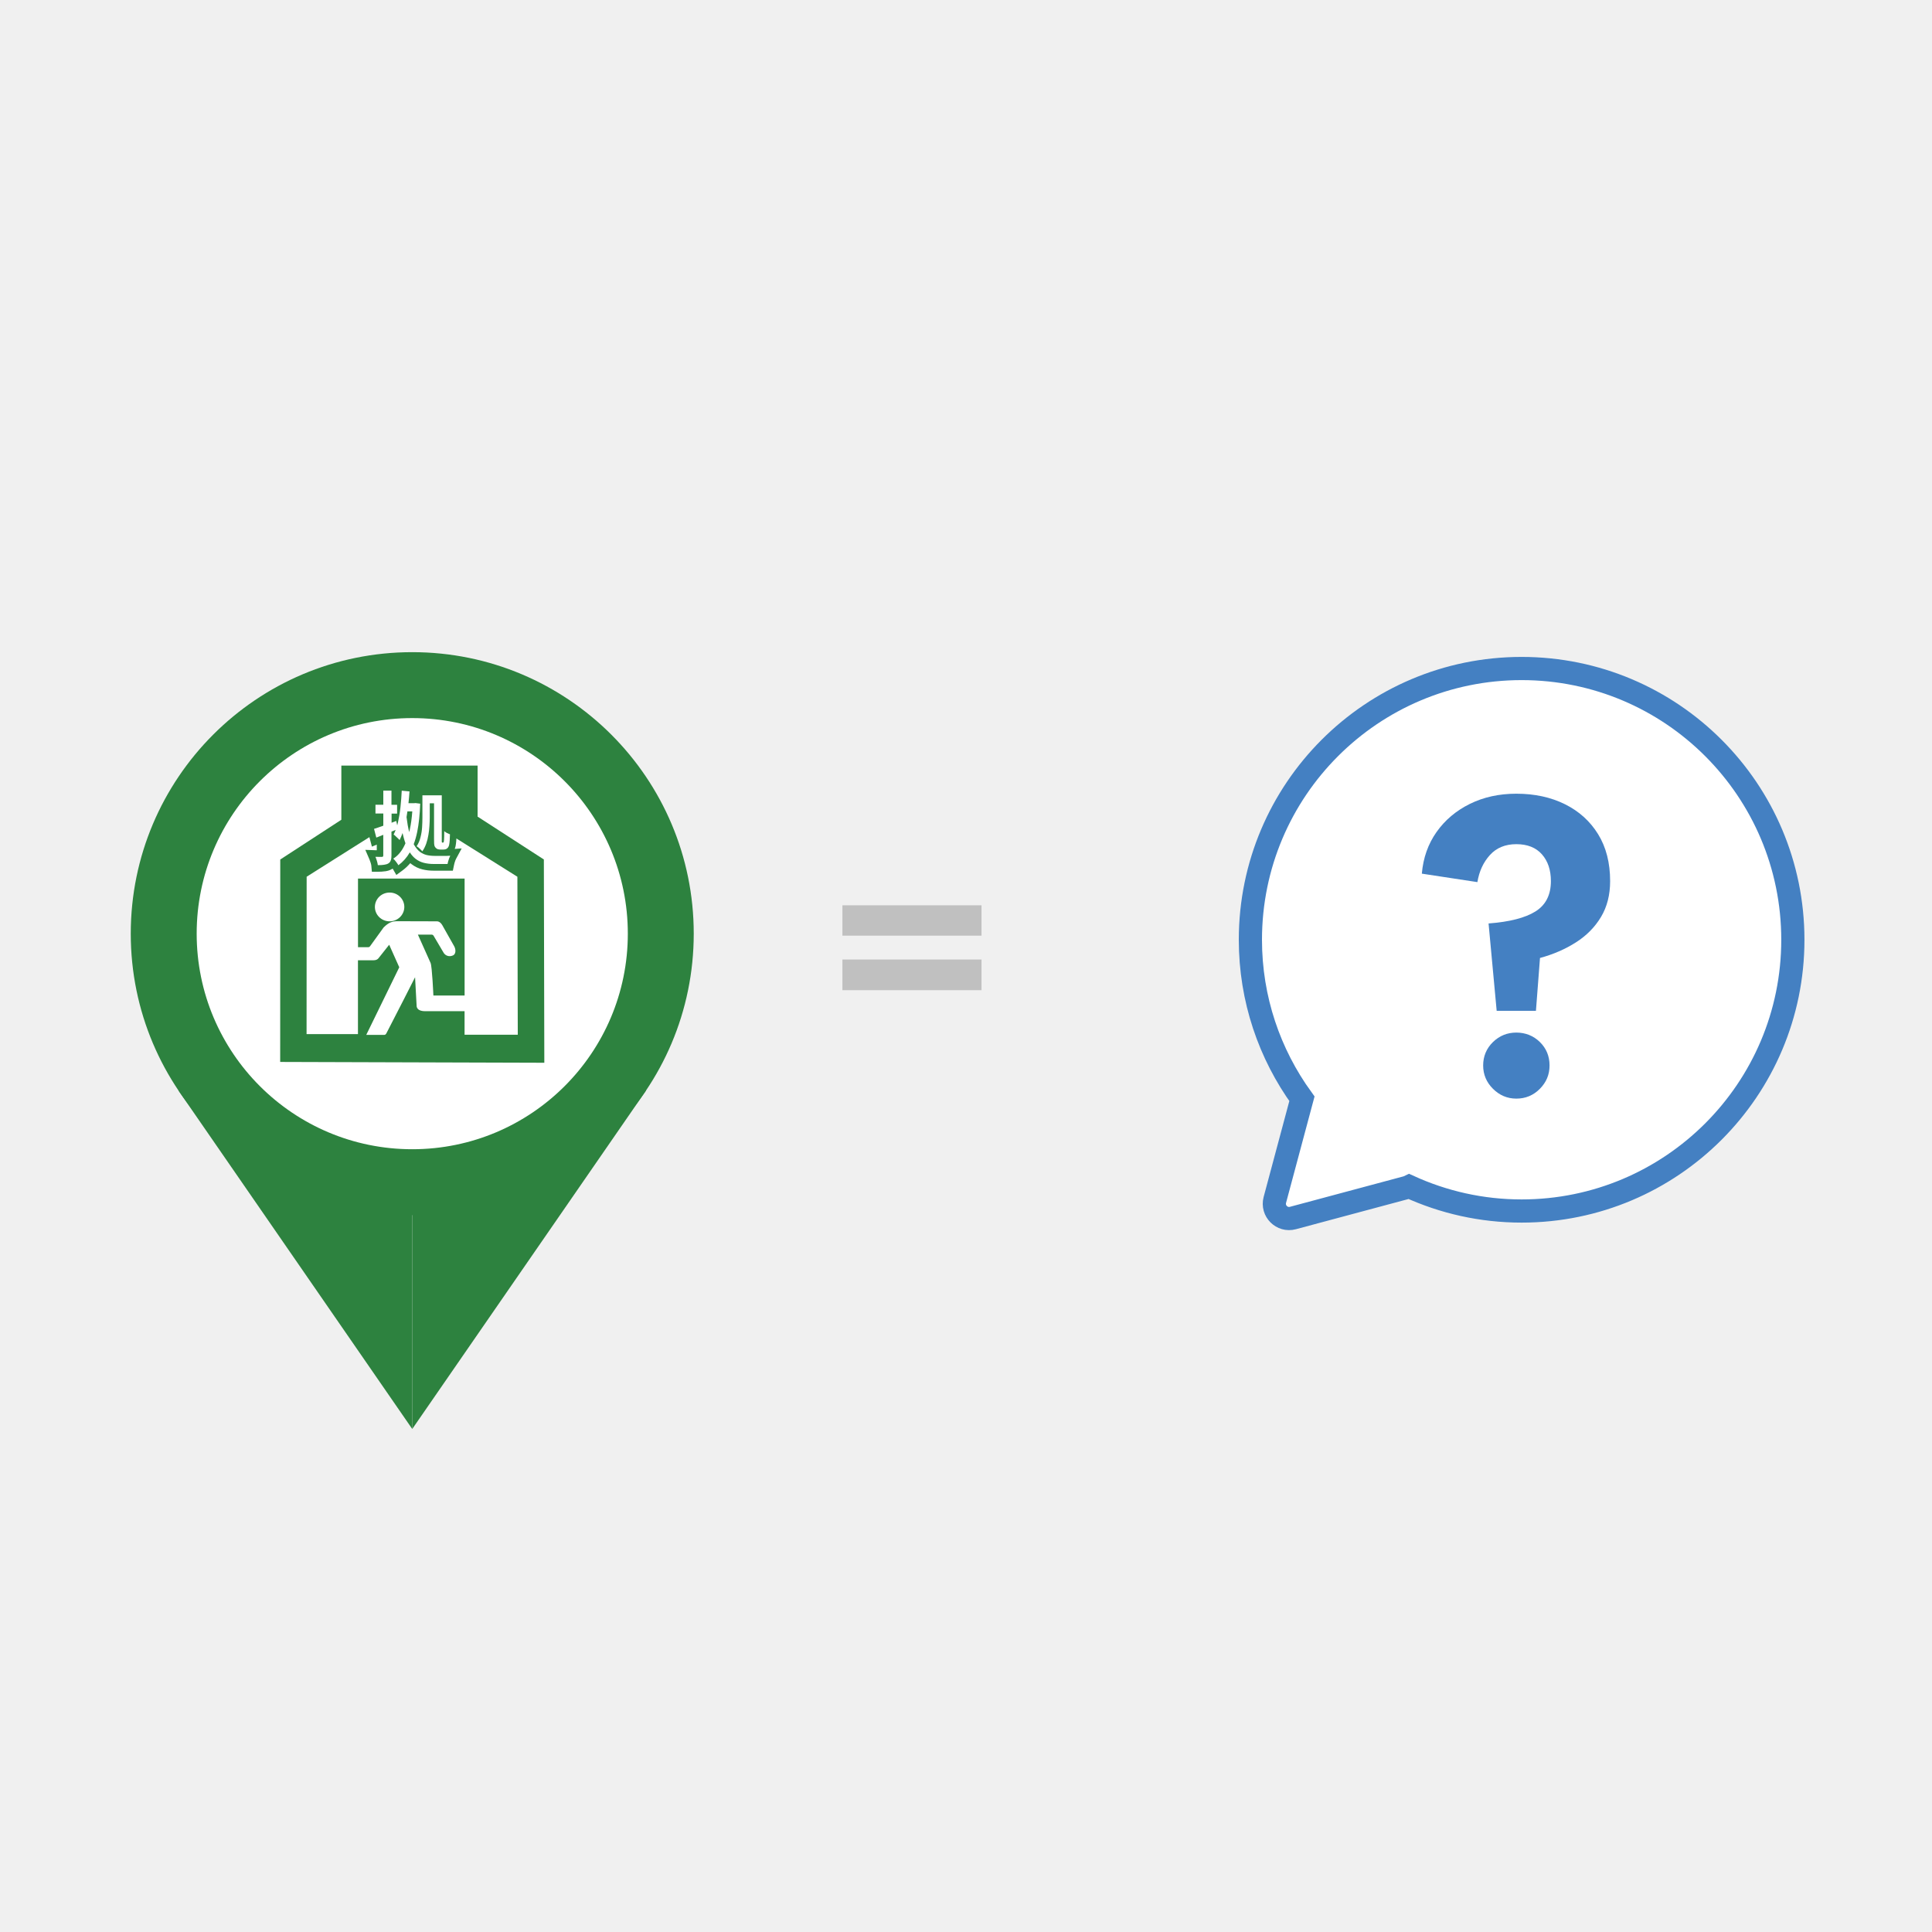
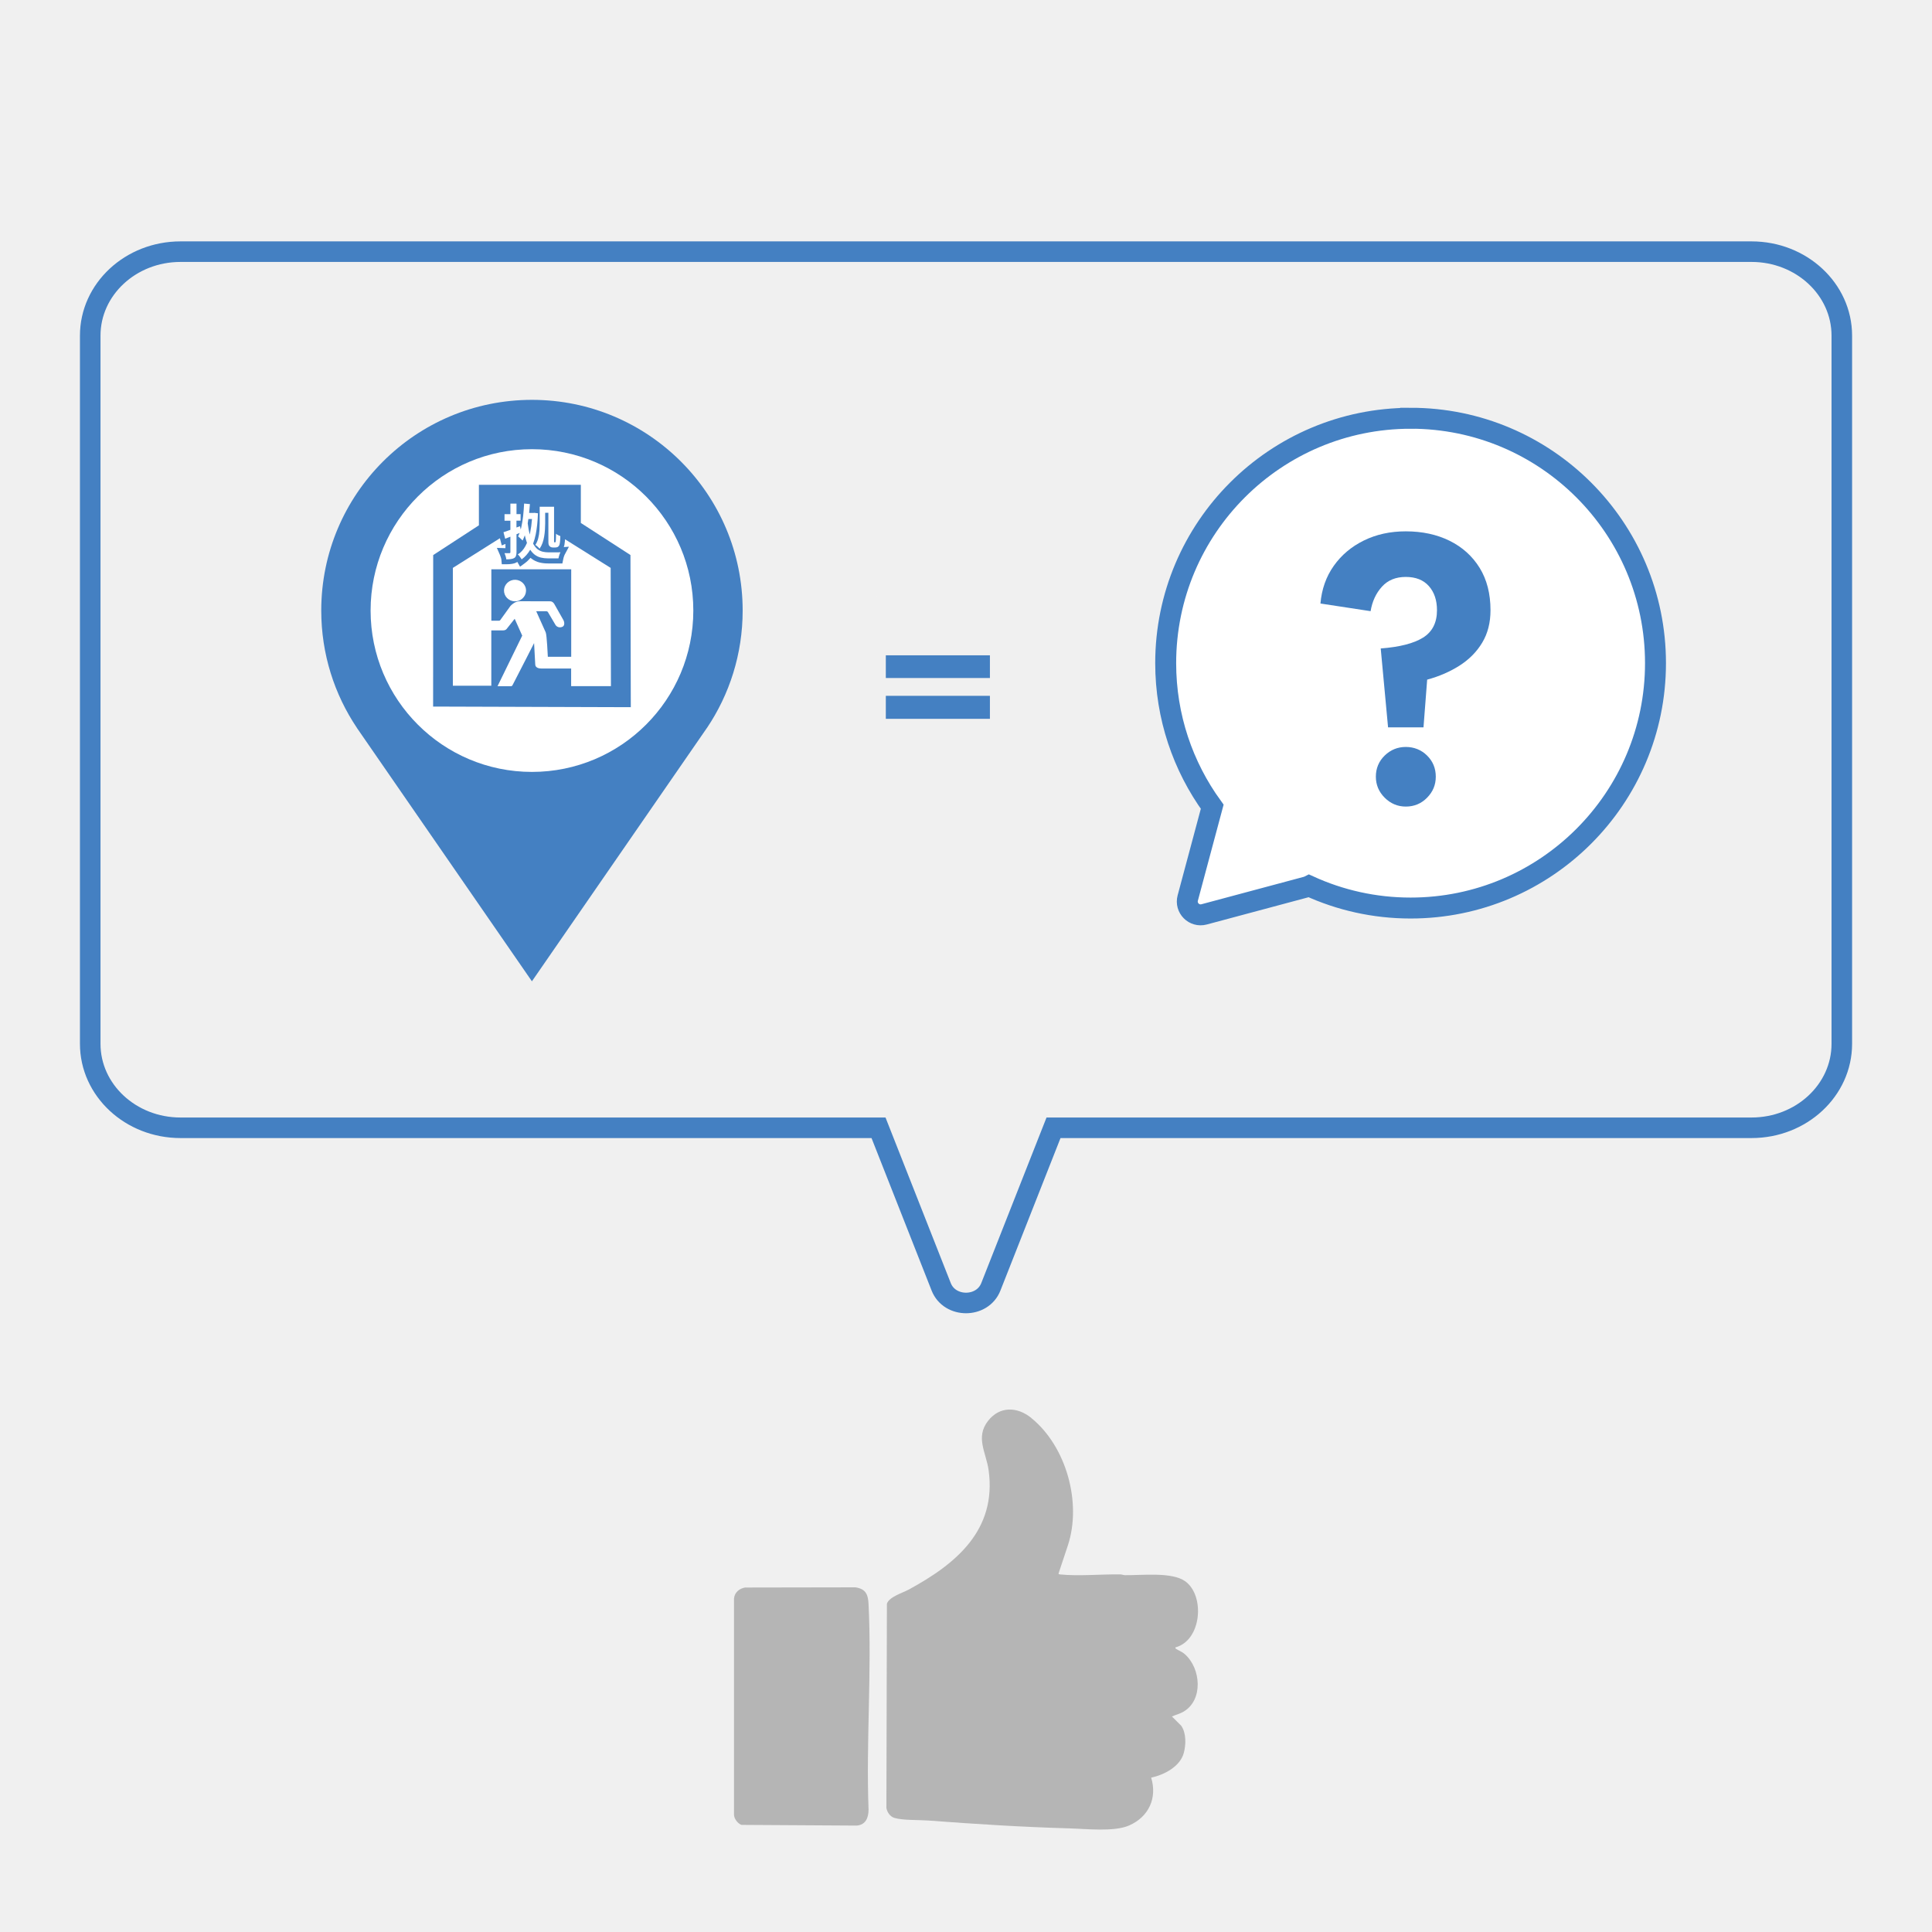
<svg xmlns="http://www.w3.org/2000/svg" id="top" viewBox="0 0 500 500">
  <defs>
    <style>
      .cls-1 {
        fill: #4480c2;
      }

-       .cls-2 {
+       .cls-2, .cls-3 {
+         fill: #4480c2;
+       }
+ 
+       .cls-4 {
        fill-rule: evenodd;
      }

-       .cls-2, .cls-3, .cls-4 {
+       .cls-4, .cls-5, .cls-6 {
        fill: #fff;
      }

-       .cls-5 {
+       .cls-7 {
+         fill: #b5b5b5;
+       }
+ 
+       .cls-3 {
        font-family: ZenKakuGothicAntique-Black, 'Zen Kaku Gothic Antique';
-         font-size: 74.22px;
+         font-size: 55.55px;
        font-weight: 800;
        letter-spacing: .06em;
-         opacity: .2;
+       }
+ 
+       .cls-8 {
+         fill: none;
+         stroke-width: 5.32px;
+       }
+ 
+       .cls-8, .cls-6 {
+         stroke: #4480c2;
+         stroke-miterlimit: 10;
      }

      .cls-6 {
-         fill: #2d823f;
-       }
- 
-       .cls-4 {
-         stroke: #4480c2;
-         stroke-miterlimit: 10;
-         stroke-width: 6px;
+         stroke-width: 5.42px;
      }
    </style>
  </defs>
-   <path class="cls-3" d="M219.54,253.3l.22-.46.27-.63c-.17.37-.33.74-.49,1.09Z" />
  <g>
-     <circle class="cls-6" cx="106.69" cy="241.63" r="72.85" />
-     <polygon class="cls-6" points="106.69 241.63 106.69 369.82 46.21 282.26 106.69 241.63" />
-     <polygon class="cls-6" points="106.69 241.63 106.69 369.82 167.17 282.26 106.69 241.63" />
-     <circle class="cls-3" cx="106.69" cy="241.63" r="55.79" />
+     <path class="cls-7" d="M266.91,366.99c9.05,7.35,13.08,21.86,9.47,32.92l-2.45,7.37c.14.19.35.17.55.19,4.61.47,10.59-.08,15.39-.02.44,0,.84.19,1.28.2,4.32.07,12.17-.9,15.61,1.6,5.14,3.75,4.22,15.27-2.54,17.09-.08.08-.05.25.13.37.73.49,1.5.7,2.28,1.39,4.17,3.65,4.83,11.83-.32,14.87-.99.58-1.99.8-3.02,1.25l2.41,2.4c1.33,1.9,1.25,4.95.64,7.12-.98,3.49-5.11,5.61-8.42,6.31,1.62,5.31-.64,10.15-5.68,12.37-3.9,1.72-11.16.88-15.52.76-12.19-.34-24.33-1.12-36.49-2.03-2.43-.18-6.56-.02-8.76-.68-1.11-.33-1.87-1.45-2.07-2.56l.13-52.84c.52-1.79,4-2.8,5.59-3.66,12.27-6.64,22.85-15.39,20.74-30.88-.62-4.58-3.5-8.51-.16-12.8,3.03-3.88,7.59-3.7,11.21-.76Z" />
+     <path class="cls-7" d="M192.88,410.85l28.47-.05c2.73.39,3.31,1.86,3.43,4.34.87,17.46-.66,35.63,0,53.16,0,2.09-.71,3.96-3.05,4.16l-29.83-.18c-.97-.33-1.96-1.64-1.94-2.69v-55.93c.18-1.59,1.41-2.58,2.93-2.82Z" />
  </g>
+   <path class="cls-5" d="M226.67,154.83l.17-.34.2-.48c-.12.28-.25.55-.37.82Z" />
+   <path class="cls-1" d="M182.94,188.42h0c5.85-8.69,9.26-19.15,9.26-30.41,0-30.12-24.41-54.53-54.53-54.53s-54.53,24.41-54.53,54.53c0,11.26,3.41,21.72,9.26,30.41h0s0,.01,0,.01c.05.07.1.15.15.22l45.11,65.31,45.11-65.31c.05-.07.1-.15.15-.22h0Z" />
+   <circle class="cls-5" cx="137.67" cy="158.01" r="41.76" />
  <g>
-     <path class="cls-6" d="M123.6,198.14v13.2l17.15,11.09.12,52.61-68.36-.21.02-52.39,15.81-10.29v-14.01h35.25Z" />
-     <path class="cls-2" d="M96.26,219.1l1.25-.51v1.45c-.08,0-.17,0-.26,0l-2.71-.1,1.08,2.49c.1.24.21.54.32.9.1.34.15.58.16.73l.14,1.55h1.56c.67,0,1.28-.04,1.82-.12h0s.01,0,.02,0c.01,0,.03,0,.04,0h0c.59-.08,1.18-.24,1.71-.57h0s0,0,.01,0c0,0,.01,0,.02,0h0c.07-.04.14-.09.2-.13h0s.95,1.65.95,1.65l1.53-1.12c.77-.56,1.46-1.22,2.08-1.94.11.1.23.19.34.28h.01c.84.64,1.76,1.08,2.77,1.33.93.23,1.91.34,2.93.34h4.97l.28-1.37c.03-.16.08-.36.14-.6.05-.21.12-.41.2-.62.08-.21.14-.35.19-.44l1.47-2.73-1.8.13c.12-.28.19-.56.24-.83h0c.07-.35.12-.8.16-1.27h0c.02-.21.03-.4.04-.6l15.78,9.9.1,40.89h0s-13.77,0-13.77,0v-6.1h-10.31c-.81,0-2.1-.25-2.1-1.42,0,0-.39-7.28-.4-7.36-.06.11-5.35,10.56-7.34,14.35-.09.18-.25.56-.6.56,0,0-4.68,0-4.69,0l8.54-17.49-2.61-5.83-2.79,3.52c-.21.24-.54.5-1.29.5h-4v19.11h-13.3l.02-40.73,16.24-10.25.66,2.5ZM92.65,227.37v17.77h2.64c.17,0,.33-.07.44-.2l3.56-4.93c1.31-1.28,2.22-1.6,3.51-1.6l10.29.03c.56,0,1.07.45,1.35.95.79,1.39,3.08,5.46,3.08,5.46.45.76.55,2.03-.28,2.41-1.09.49-2.03-.02-2.42-.67l-2.61-4.42c-.11-.18-.3-.29-.51-.29h-3.53s-.01.02-.01.02l3.27,7.3c.4.89.73,8.39.73,8.44h0s6.14,0,8.08,0v-30.27h-27.61Z" />
-     <path class="cls-3" d="M101.44,238.39c2.08-.33,3.48-2.24,3.15-4.27-.34-2.03-2.29-3.41-4.37-3.08-2.08.33-3.48,2.24-3.15,4.27.34,2.03,2.29,3.41,4.37,3.08Z" />
-     <path class="cls-2" d="M101.34,208.28h1.43v2.28h-1.43v2.36c.4-.15.81-.3,1.21-.46l.25,1.14c.07-.26.14-.52.2-.79.27-1.2.49-2.5.64-3.9.15-1.39.26-2.82.33-4.28l2.01.19c-.07,1.03-.16,2.05-.27,3.05h1.44l.37-.04,1.23.16c-.1,2.83-.36,5.27-.78,7.32-.24,1.16-.54,2.21-.9,3.16.03.06.06.12.1.18.44.75.92,1.34,1.45,1.76.55.41,1.13.7,1.76.86.64.15,1.33.23,2.05.23h3.24c.38-.01.67-.03.86-.04-.1.18-.19.4-.29.66-.1.26-.18.52-.25.78-.07.26-.12.49-.17.7h-3.57c-.9,0-1.74-.1-2.52-.29-.78-.19-1.5-.53-2.15-1.03-.55-.42-1.06-.98-1.52-1.69-.78,1.35-1.77,2.46-2.95,3.33-.15-.26-.36-.56-.62-.9-.25-.34-.49-.61-.72-.8,1.07-.67,1.95-1.64,2.64-2.91.19-.34.36-.7.52-1.07-.16-.44-.3-.91-.44-1.41-.11-.39-.21-.8-.31-1.24-.23.65-.48,1.25-.76,1.81-.11-.12-.26-.27-.45-.45-.19-.19-.39-.38-.59-.55-.19-.19-.36-.33-.51-.43.19-.37.36-.77.52-1.19-.36.15-.72.3-1.08.44v6.2c0,.53-.06.96-.19,1.27-.11.33-.31.58-.61.76-.29.18-.66.29-1.11.35-.44.07-.98.1-1.62.1-.03-.3-.1-.66-.23-1.07-.12-.41-.25-.77-.39-1.09.37.01.71.02,1.02.02h.68c.22,0,.33-.12.33-.35v-5.36c-.63.25-1.23.49-1.8.72l-.59-2.26c.68-.21,1.48-.49,2.4-.82v-3.15h-2.03v-2.28h2.03v-3.65h2.11v3.65ZM105.44,209.98c-.07.5-.14,1-.23,1.48.18,1.5.41,2.79.69,3.89.06-.24.11-.48.17-.73.3-1.4.51-2.95.63-4.63h-1.26Z" />
-     <path class="cls-3" d="M114.33,205.8v11.87c0,.15,0,.25.02.29.03.07.08.1.14.1h.14c.08,0,.14-.04.18-.1.04-.08.08-.29.1-.61.01-.19.03-.49.04-.88.01-.4.02-.85.02-1.37.18.16.4.32.68.47.29.14.55.25.8.35,0,.48-.02.98-.06,1.52-.04.52-.09.9-.14,1.13-.04.25-.11.45-.21.61-.08.15-.19.28-.33.39-.12.11-.27.18-.45.23-.16.04-.33.06-.51.06h-.84c-.2,0-.42-.04-.64-.1-.21-.08-.38-.2-.53-.37-.11-.12-.2-.26-.27-.41-.05-.15-.1-.38-.12-.68-.01-.3-.02-.72-.02-1.25v-9.16h-1.11v3.69c0,.66-.03,1.37-.08,2.15-.04.77-.13,1.54-.27,2.34-.12.78-.31,1.54-.57,2.28-.26.72-.59,1.38-1,1.97-.1-.12-.24-.27-.43-.45-.18-.18-.36-.35-.55-.51-.19-.16-.36-.28-.49-.35.46-.71.8-1.49,1-2.34.22-.86.36-1.73.41-2.6.05-.89.08-1.71.08-2.48v-5.76h5Z" />
+     <path class="cls-1" d="M150.32,125.46v9.88l12.84,8.3.09,39.38-51.16-.16.02-39.21,11.83-7.7v-10.49h26.38Z" />
+     <path class="cls-4" d="M129.87,141.15l.94-.38v1.09c-.06,0-.13,0-.19,0l-2.03-.07.81,1.86c.08.18.16.4.24.67.08.26.11.43.12.55l.1,1.16h1.17c.5,0,.96-.03,1.36-.09h0s.01,0,.02,0c0,0,.02,0,.03,0h0c.44-.06.88-.18,1.28-.42h0s0,0,0,0c0,0,0,0,.01,0h0c.05-.03.1-.07.15-.1h0s.71,1.24.71,1.24l1.15-.84c.58-.42,1.09-.91,1.56-1.45.08.07.17.14.26.21h0c.63.48,1.32.81,2.07.99.69.17,1.43.25,2.19.25h3.72l.21-1.03c.02-.12.06-.27.1-.45.04-.15.09-.31.15-.47.06-.16.11-.26.14-.33l1.1-2.05-1.34.09c.09-.21.14-.42.18-.62h0c.05-.26.09-.6.12-.95h0c.01-.15.02-.3.03-.45l11.81,7.41.07,30.61h0s-10.3,0-10.3,0v-4.57h-7.72c-.61,0-1.57-.19-1.57-1.07,0,0-.29-5.45-.3-5.51-.04.08-4.01,7.9-5.5,10.74-.07.13-.18.42-.45.42,0,0-3.51,0-3.51,0l6.39-13.09-1.95-4.36-2.09,2.64c-.16.18-.41.37-.97.37h-2.99v14.31h-9.95v-30.49s12.17-7.67,12.17-7.67l.49,1.87ZM127.16,147.34v13.3h1.97c.13,0,.25-.05.33-.15l2.66-3.69c.98-.96,1.66-1.2,2.63-1.2l7.7.02c.42,0,.8.34,1.01.71.59,1.04,2.31,4.08,2.31,4.08.34.57.42,1.52-.21,1.8-.82.36-1.52-.01-1.81-.5l-1.95-3.31c-.08-.13-.23-.21-.38-.21h-2.64s0,.01,0,.01l2.45,5.46c.3.66.54,6.28.55,6.32h0s4.59,0,6.05,0v-22.65h-20.66Z" />
+     <path class="cls-5" d="M133.74,155.59c1.55-.25,2.61-1.68,2.36-3.2-.25-1.52-1.72-2.55-3.27-2.31-1.55.25-2.61,1.68-2.36,3.2.25,1.52,1.72,2.55,3.27,2.31Z" />
+     <path class="cls-4" d="M133.66,133.05h1.07v1.7h-1.07v1.77c.3-.11.6-.23.91-.34l.19.86c.05-.19.1-.39.15-.59.2-.9.36-1.87.48-2.92.11-1.04.19-2.11.25-3.21l1.5.14c-.05.77-.12,1.54-.2,2.29h1.08l.28-.03.92.12c-.07,2.12-.27,3.94-.58,5.48-.18.87-.4,1.65-.67,2.37.02.05.05.09.07.13.33.56.69,1,1.09,1.32.41.31.85.52,1.32.64.48.11.99.17,1.53.17h2.42c.29-.01.5-.02.64-.03-.07.13-.14.3-.21.49-.07.19-.13.39-.18.58-.05.19-.09.37-.12.52h-2.67c-.67,0-1.3-.07-1.89-.21-.58-.14-1.12-.4-1.61-.77-.41-.32-.79-.74-1.14-1.26-.59,1.01-1.32,1.84-2.21,2.49-.11-.19-.27-.42-.46-.67-.18-.26-.36-.46-.54-.6.8-.5,1.46-1.23,1.98-2.18.14-.25.27-.52.39-.8-.12-.33-.23-.68-.33-1.05-.08-.29-.16-.6-.23-.93-.17.48-.36.94-.57,1.36-.08-.09-.2-.21-.34-.34-.14-.14-.29-.28-.44-.41-.14-.14-.27-.25-.38-.32.14-.28.27-.58.39-.89-.27.11-.54.22-.81.33v4.64c0,.4-.05.72-.14.95-.08.25-.23.44-.46.57-.21.13-.49.22-.83.26-.33.05-.73.08-1.21.08-.02-.23-.08-.49-.17-.8-.09-.31-.19-.58-.29-.81.28.01.53.01.77.01h.51c.16,0,.24-.09.24-.26v-4.01c-.47.19-.92.37-1.35.54l-.44-1.69c.51-.16,1.11-.37,1.79-.62v-2.36h-1.52v-1.7h1.52v-2.73h1.58v2.73ZM136.74,134.32c-.05.38-.11.75-.17,1.11.14,1.12.31,2.09.52,2.91.04-.18.08-.36.12-.55.22-1.05.38-2.2.47-3.47h-.94Z" />
+     <path class="cls-5" d="M143.39,131.19v8.88c0,.11,0,.18.02.21.02.05.06.08.11.08h.11c.06,0,.11-.03.14-.08.03-.06.06-.21.08-.46.01-.14.02-.36.03-.66.01-.3.02-.64.02-1.03.13.12.3.24.51.35.21.1.41.19.6.26,0,.36-.01.74-.05,1.14-.03.39-.07.67-.11.84-.03.18-.08.34-.15.46-.06.11-.14.21-.25.29-.09.08-.2.14-.34.17-.12.03-.25.05-.38.05h-.63c-.15,0-.31-.03-.48-.08-.15-.06-.29-.15-.4-.28-.08-.09-.15-.19-.2-.31-.04-.11-.07-.28-.09-.51-.01-.23-.01-.54-.01-.94v-6.86h-.83v2.76c0,.49-.02,1.03-.06,1.61-.03.57-.1,1.16-.2,1.75-.09.58-.24,1.15-.43,1.7-.19.54-.45,1.03-.75,1.47-.07-.09-.18-.2-.32-.34-.13-.13-.27-.26-.41-.38-.14-.12-.27-.21-.37-.26.35-.53.6-1.12.75-1.75.16-.64.27-1.29.31-1.95.04-.66.06-1.28.06-1.86v-4.31h3.74Z" />
  </g>
-   <path class="cls-4" d="M393.8,173.01c-38.77,0-70.2,31.43-70.2,70.2,0,15.37,4.96,29.58,13.34,41.15l-7.01,26.18c-.76,2.84,1.84,5.45,4.68,4.68l29.39-7.88c.24-.07.47-.16.68-.26,8.87,4.05,18.72,6.33,29.11,6.33,38.77,0,70.2-31.43,70.2-70.2s-31.43-70.2-70.2-70.2Z" />
-   <path class="cls-1" d="M387.34,261.61l-2.1-22.62c5.44-.41,9.48-1.45,12.14-3.11,2.66-1.67,3.99-4.28,3.99-7.85,0-2.86-.77-5.17-2.32-6.93-1.55-1.75-3.76-2.63-6.62-2.63s-5.14.94-6.84,2.81c-1.7,1.87-2.78,4.21-3.24,7.01l-14.38-2.19c.35-4.09,1.62-7.68,3.81-10.78,2.19-3.1,5.07-5.52,8.63-7.28,3.56-1.75,7.57-2.63,12.01-2.63,4.73,0,8.93.91,12.58,2.72,3.65,1.81,6.52,4.4,8.59,7.76,2.07,3.36,3.11,7.41,3.11,12.14,0,3.57-.79,6.66-2.37,9.29s-3.74,4.82-6.49,6.57c-2.75,1.75-5.84,3.1-9.29,4.03l-1.05,13.68h-10.17ZM392.43,284.32c-2.34,0-4.35-.85-6.05-2.54s-2.54-3.71-2.54-6.05.85-4.41,2.54-6.05c1.69-1.64,3.71-2.45,6.05-2.45s4.43.82,6.09,2.45c1.67,1.64,2.5,3.65,2.5,6.05s-.83,4.35-2.5,6.05c-1.67,1.69-3.7,2.54-6.09,2.54Z" />
-   <text class="cls-5" transform="translate(214.83 271.4)">
+   <path class="cls-6" d="M365.06,108.25c-35,0-63.38,28.38-63.38,63.38,0,13.88,4.47,26.71,12.04,37.15l-6.33,23.63c-.69,2.57,1.66,4.92,4.23,4.23l26.54-7.11c.22-.06.42-.14.62-.24,8.01,3.66,16.9,5.71,26.28,5.71,35,0,63.38-28.38,63.38-63.38s-28.38-63.38-63.38-63.38Z" />
+   <path class="cls-2" d="M359.23,188.24l-1.9-20.42c4.91-.37,8.56-1.31,10.96-2.81,2.4-1.5,3.6-3.87,3.6-7.08,0-2.58-.7-4.67-2.1-6.25-1.4-1.58-3.39-2.37-5.98-2.37s-4.64.84-6.17,2.53c-1.53,1.69-2.51,3.8-2.93,6.33l-12.98-1.98c.32-3.69,1.46-6.94,3.44-9.74,1.98-2.8,4.58-4.99,7.8-6.57,3.22-1.58,6.83-2.37,10.84-2.37,4.27,0,8.06.82,11.36,2.45,3.3,1.64,5.88,3.97,7.76,7,1.87,3.04,2.81,6.69,2.81,10.96,0,3.22-.71,6.02-2.14,8.39-1.42,2.38-3.38,4.35-5.86,5.94-2.48,1.58-5.28,2.8-8.39,3.64l-.95,12.35h-9.18ZM363.82,208.74c-2.11,0-3.93-.77-5.46-2.29-1.53-1.53-2.29-3.35-2.29-5.46s.76-3.98,2.29-5.46c1.53-1.48,3.35-2.22,5.46-2.22s4,.74,5.5,2.22c1.5,1.48,2.26,3.3,2.26,5.46s-.75,3.93-2.26,5.46c-1.5,1.53-3.34,2.29-5.5,2.29Z" />
+   <text class="cls-3" transform="translate(226.86 197.36)">
    <tspan x="0" y="0">=</tspan>
  </text>
+   <path class="cls-8" d="M453.29,65.13H46.71c-12.9,0-23.36,9.73-23.36,21.73v183.28c0,12,10.46,21.73,23.36,21.73h180.65l16.22,41.16c2.19,5.57,10.66,5.57,12.85,0l16.22-41.16h180.65c12.9,0,23.36-9.73,23.36-21.73V86.86c0-12-10.46-21.73-23.36-21.73Z" />
</svg>
